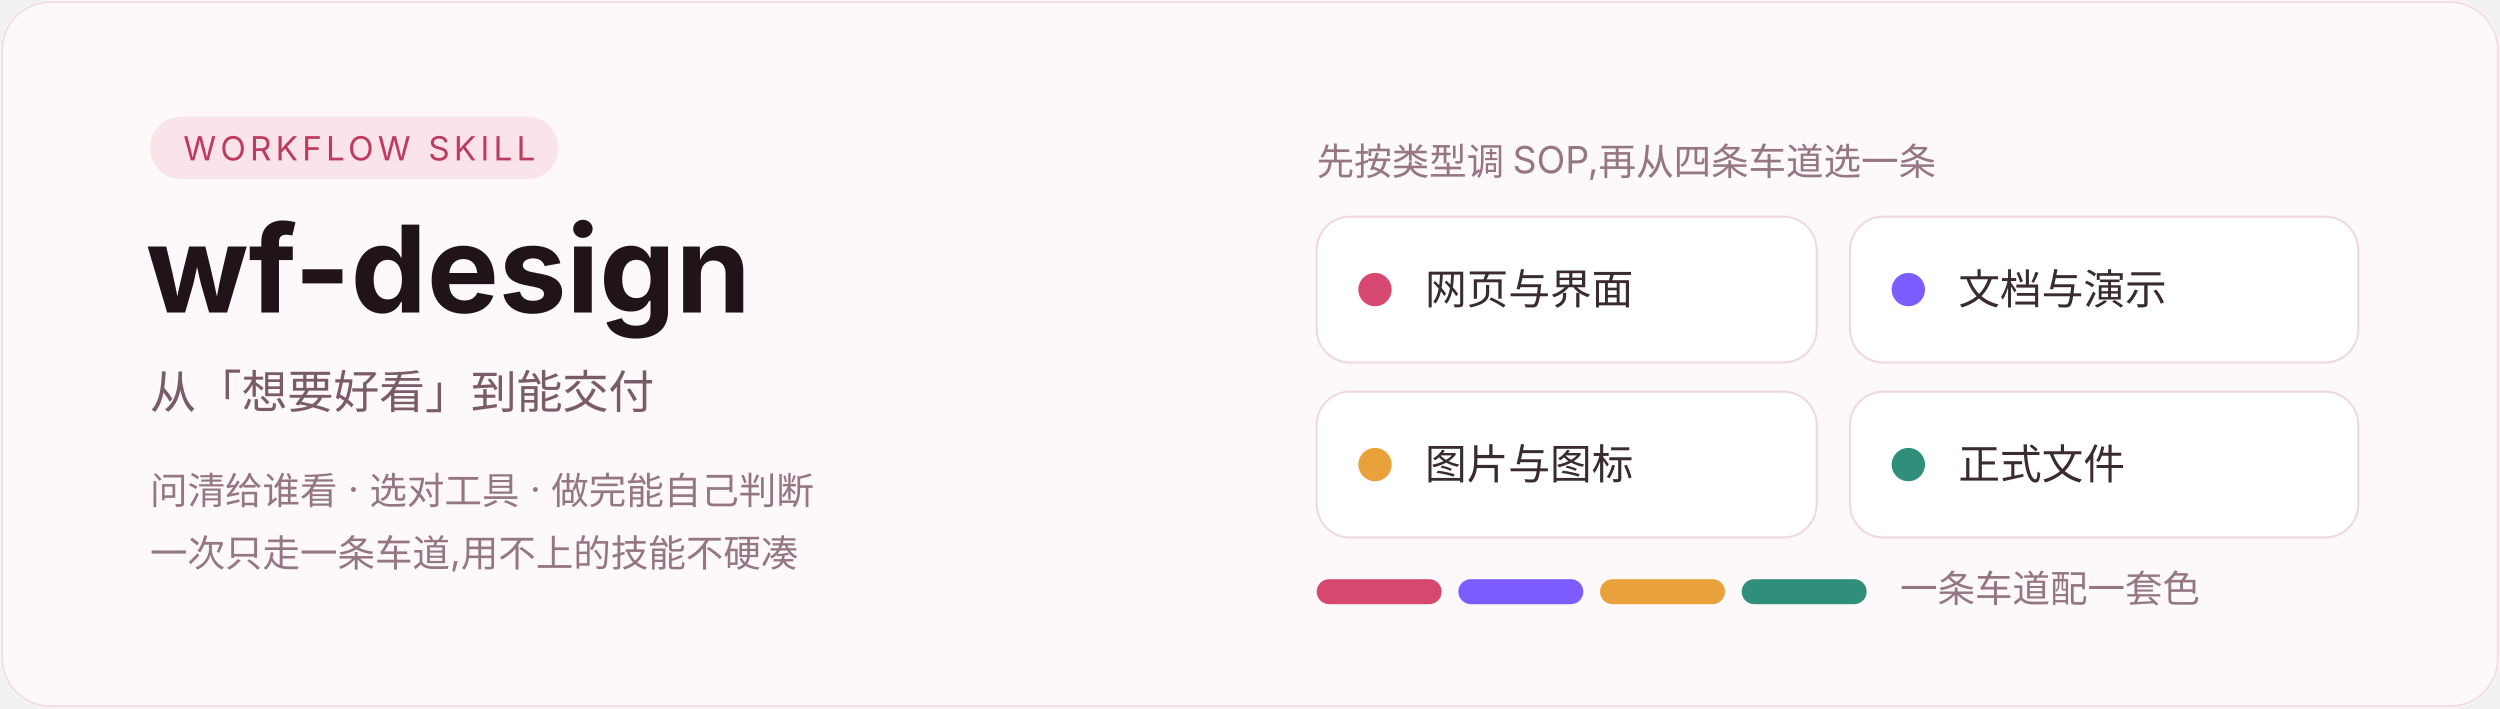
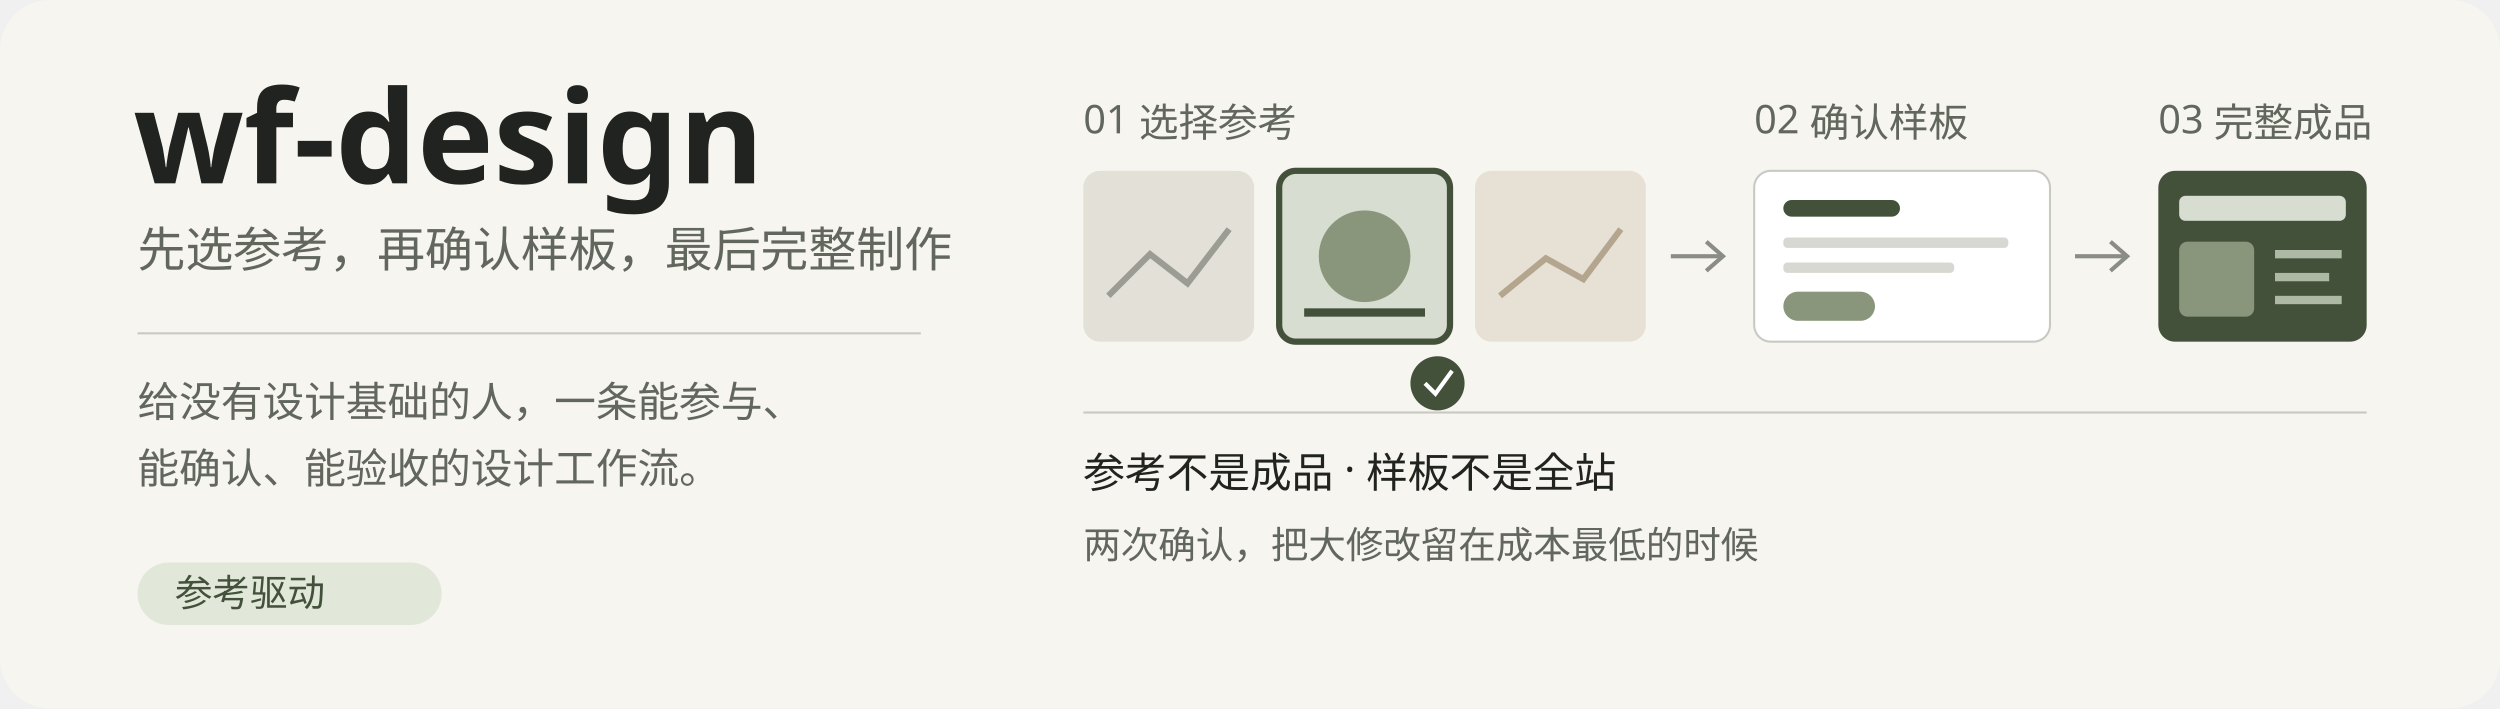
- <svg xmlns="http://www.w3.org/2000/svg" viewBox="0 0 1200 340" width="1200" height="340" role="img" aria-labelledby="hero-title hero-desc">
-   <rect width="1200" height="340" rx="24" fill="#FDF8FA" />
-   <rect x="1" y="1" width="1198" height="338" rx="23" fill="none" stroke="#F2DDE4" />
-   <rect x="72" y="56" width="196" height="30" rx="15" fill="#FBE3EA" />
-   <text x="88" y="77" font-family="-apple-system, 'Segoe UI', 'Noto Sans SC', 'Microsoft YaHei', sans-serif" font-size="16" letter-spacing="2" fill="#BE3A62">WORKFLOW SKILL</text>
-   <text x="70" y="150" font-family="-apple-system, 'Segoe UI', 'Noto Sans SC', 'Microsoft YaHei', sans-serif" font-size="58" font-weight="700" fill="#20131A">wf-design</text>
-   <text x="72" y="196" font-family="-apple-system, 'Segoe UI', 'Noto Sans SC', 'Microsoft YaHei', sans-serif" font-size="22" fill="#7A5B68">从「想要好看」到能交付</text>
-   <text x="72" y="242" font-family="-apple-system, 'Segoe UI', 'Noto Sans SC', 'Microsoft YaHei', sans-serif" font-size="18" fill="#957683">问清给谁看 · 选对工具 · 做完能自己判断</text>
-   <text x="72" y="272" font-family="-apple-system, 'Segoe UI', 'Noto Sans SC', 'Microsoft YaHei', sans-serif" font-size="18" fill="#957683">一次只走一条车道,用不上的技能不硬凑</text>
-   <g font-family="-apple-system, 'Segoe UI', 'Noto Sans SC', 'Microsoft YaHei', sans-serif">
-     <text x="632" y="84" font-size="18" fill="#957683">先按类型调 SOP,再从四条车道选一条</text>
-     <rect x="632" y="104" width="240" height="70" rx="16" fill="#FFFFFF" stroke="#F0D8E0" />
-     <circle cx="660" cy="139" r="8" fill="#D6486F" />
-     <text x="684" y="146" font-size="20" fill="#3A2A31">网页与界面</text>
-     <rect x="888" y="104" width="244" height="70" rx="16" fill="#FFFFFF" stroke="#F0D8E0" />
-     <circle cx="916" cy="139" r="8" fill="#7C5CFF" />
-     <text x="940" y="146" font-size="20" fill="#3A2A31">文档与演示</text>
-     <rect x="632" y="188" width="240" height="70" rx="16" fill="#FFFFFF" stroke="#F0D8E0" />
-     <circle cx="660" cy="223" r="8" fill="#E9A13B" />
-     <text x="684" y="230" font-size="20" fill="#3A2A31">图片与图标</text>
-     <rect x="888" y="188" width="244" height="70" rx="16" fill="#FFFFFF" stroke="#F0D8E0" />
-     <circle cx="916" cy="223" r="8" fill="#2F8F7A" />
-     <text x="940" y="230" font-size="20" fill="#3A2A31">正式文件</text>
-     <rect x="632" y="278" width="60" height="12" rx="6" fill="#D6486F" />
-     <rect x="700" y="278" width="60" height="12" rx="6" fill="#7C5CFF" />
-     <rect x="768" y="278" width="60" height="12" rx="6" fill="#E9A13B" />
-     <rect x="836" y="278" width="60" height="12" rx="6" fill="#2F8F7A" />
-     <text x="912" y="289" font-size="18" fill="#957683">一条车道配一套色</text>
+ <svg xmlns="http://www.w3.org/2000/svg" viewBox="0 0 1200 340" width="1200" height="340" role="img" aria-labelledby="title desc">
+   <rect width="1200" height="340" rx="24" fill="#F7F5F0" />
+   <g font-family="Segoe UI, Microsoft YaHei, sans-serif">
+     <text x="64" y="88" font-size="62" font-weight="700" fill="#20231F">wf-design</text>
+     <text x="66" y="128" font-size="23" fill="#62675E">先选参考，再确认样板，最后完整制作</text>
+     <path d="M66 160H442" stroke="#C8C9C1" />
+     <text x="66" y="200" font-size="20" fill="#62675E">给没有设计基础的人，一条能参与、</text>
+     <text x="66" y="232" font-size="20" fill="#62675E">能确认、能验收的设计工作流。</text>
+     <rect x="66" y="270" width="146" height="30" rx="15" fill="#E2E8D9" />
+     <text x="84" y="291" font-size="18" fill="#43513B">参考驱动</text>
+   </g>
+   <g transform="translate(520 44)" font-family="Segoe UI, Microsoft YaHei, sans-serif">
+     <text x="0" y="20" font-size="19" fill="#62675E">01 选择参考</text>
+     <g transform="translate(0 38)">
+       <rect width="82" height="82" rx="8" fill="#E3E0D8" />
+       <rect x="94" width="82" height="82" rx="8" fill="#D7DDD0" stroke="#43513B" stroke-width="3" />
+       <rect x="188" width="82" height="82" rx="8" fill="#E7E1D5" />
+       <path d="M12 60L32 40L50 54L70 28" fill="none" stroke="#9B9D94" stroke-width="3" />
+       <circle cx="135" cy="41" r="22" fill="#89967C" />
+       <path d="M106 68H164" stroke="#43513B" stroke-width="4" />
+       <path d="M200 60L222 42L240 52L258 28" fill="none" stroke="#B4A58F" stroke-width="3" />
+       <circle cx="170" cy="102" r="13" fill="#43513B" />
+       <path d="M164 102L169 107L177 96" fill="none" stroke="#FFFFFF" stroke-width="2" />
+     </g>
+     <path d="M282 79H306" stroke="#8A8D84" stroke-width="2" />
+     <path d="M299 72L307 79L299 86" fill="none" stroke="#8A8D84" stroke-width="2" />
+     <text x="322" y="20" font-size="19" fill="#62675E">02 确认样板</text>
+     <rect x="322" y="38" width="142" height="82" rx="8" fill="#FFFFFF" stroke="#C8C9C1" />
+     <rect x="336" y="52" width="56" height="8" rx="4" fill="#43513B" />
+     <rect x="336" y="70" width="108" height="5" rx="2" fill="#D7D8D1" />
+     <rect x="336" y="82" width="82" height="5" rx="2" fill="#D7D8D1" />
+     <rect x="336" y="96" width="44" height="14" rx="7" fill="#89967C" />
+     <path d="M476 79H500" stroke="#8A8D84" stroke-width="2" />
+     <path d="M493 72L501 79L493 86" fill="none" stroke="#8A8D84" stroke-width="2" />
+     <text x="516" y="20" font-size="19" fill="#62675E">03 完整成品</text>
+     <g transform="translate(516 38)">
+       <rect width="100" height="82" rx="8" fill="#43513B" />
+       <rect x="10" y="12" width="80" height="12" rx="3" fill="#D7DDD0" />
+       <rect x="10" y="34" width="36" height="36" rx="4" fill="#89967C" />
+       <path d="M56 40H88M56 51H82M56 62H88" stroke="#AEB9A5" stroke-width="4" />
+     </g>
+     <path d="M0 154H616" stroke="#C8C9C1" />
+     <text x="0" y="190" font-size="20" fill="#20231F">参考不是成品 · 样板不是全站</text>
+     <text x="0" y="224" font-size="18" fill="#62675E">两次确认，把大修改留在成本最低的时候</text>
  </g>
</svg>
